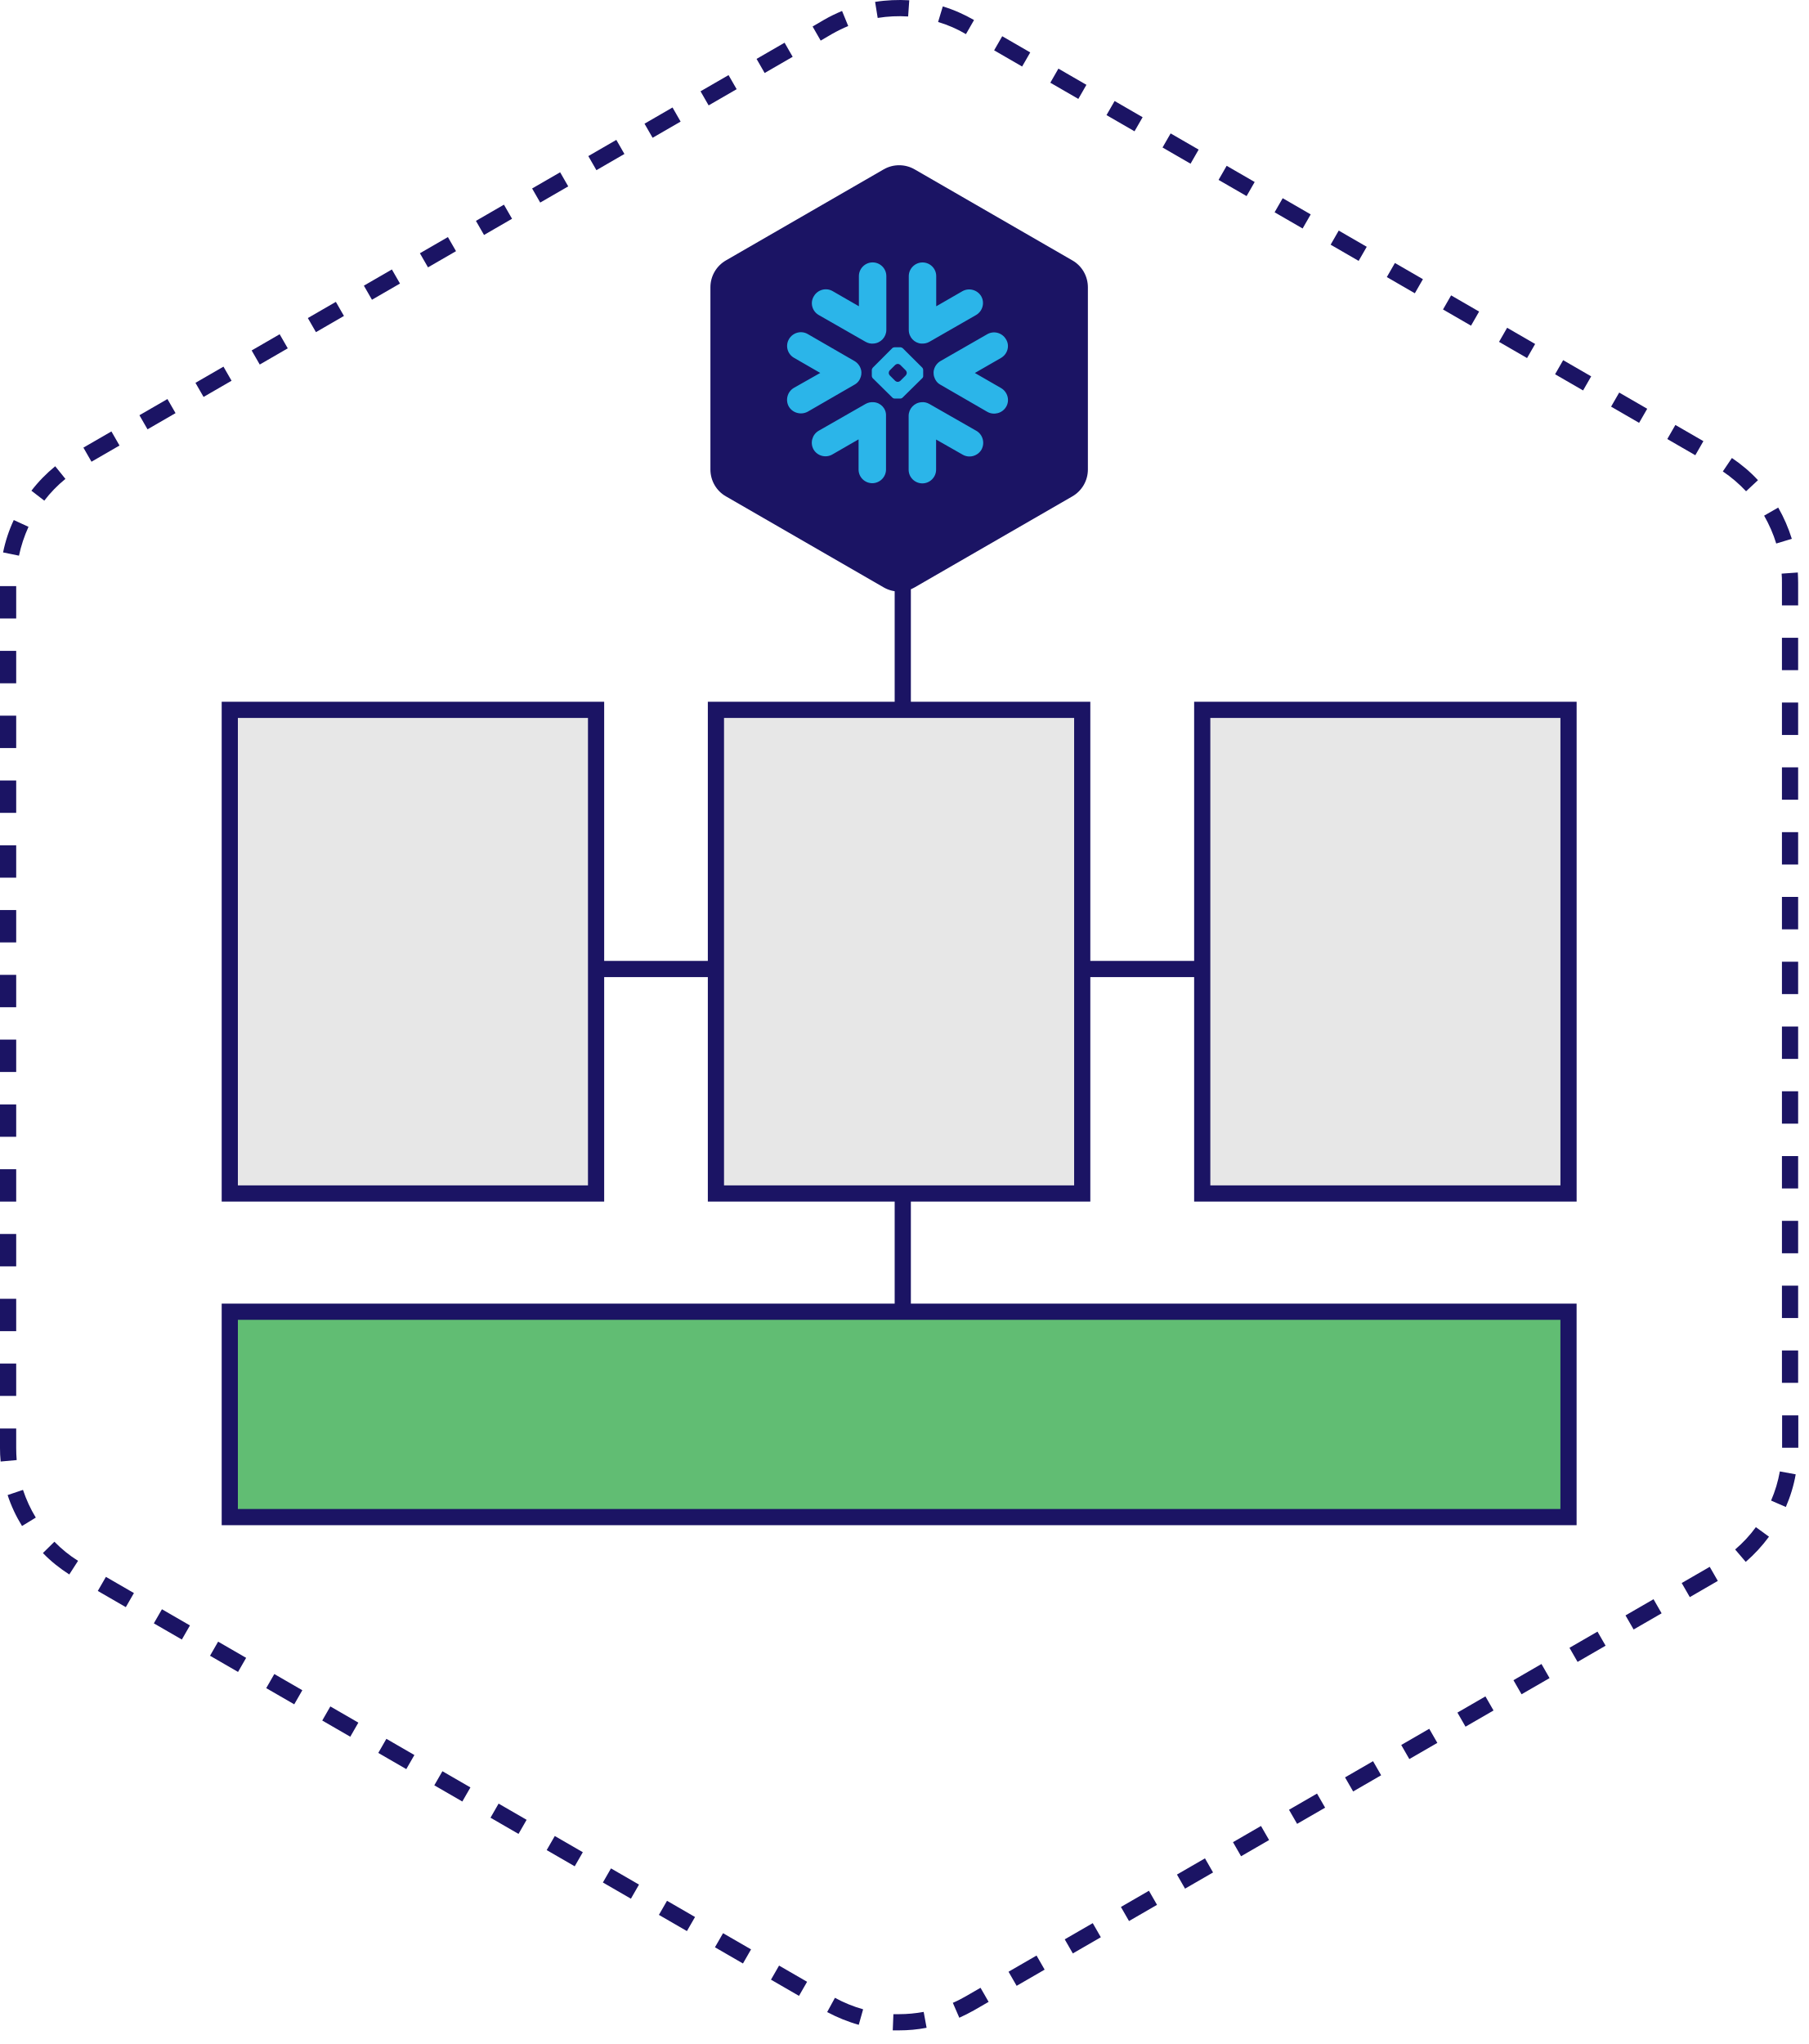
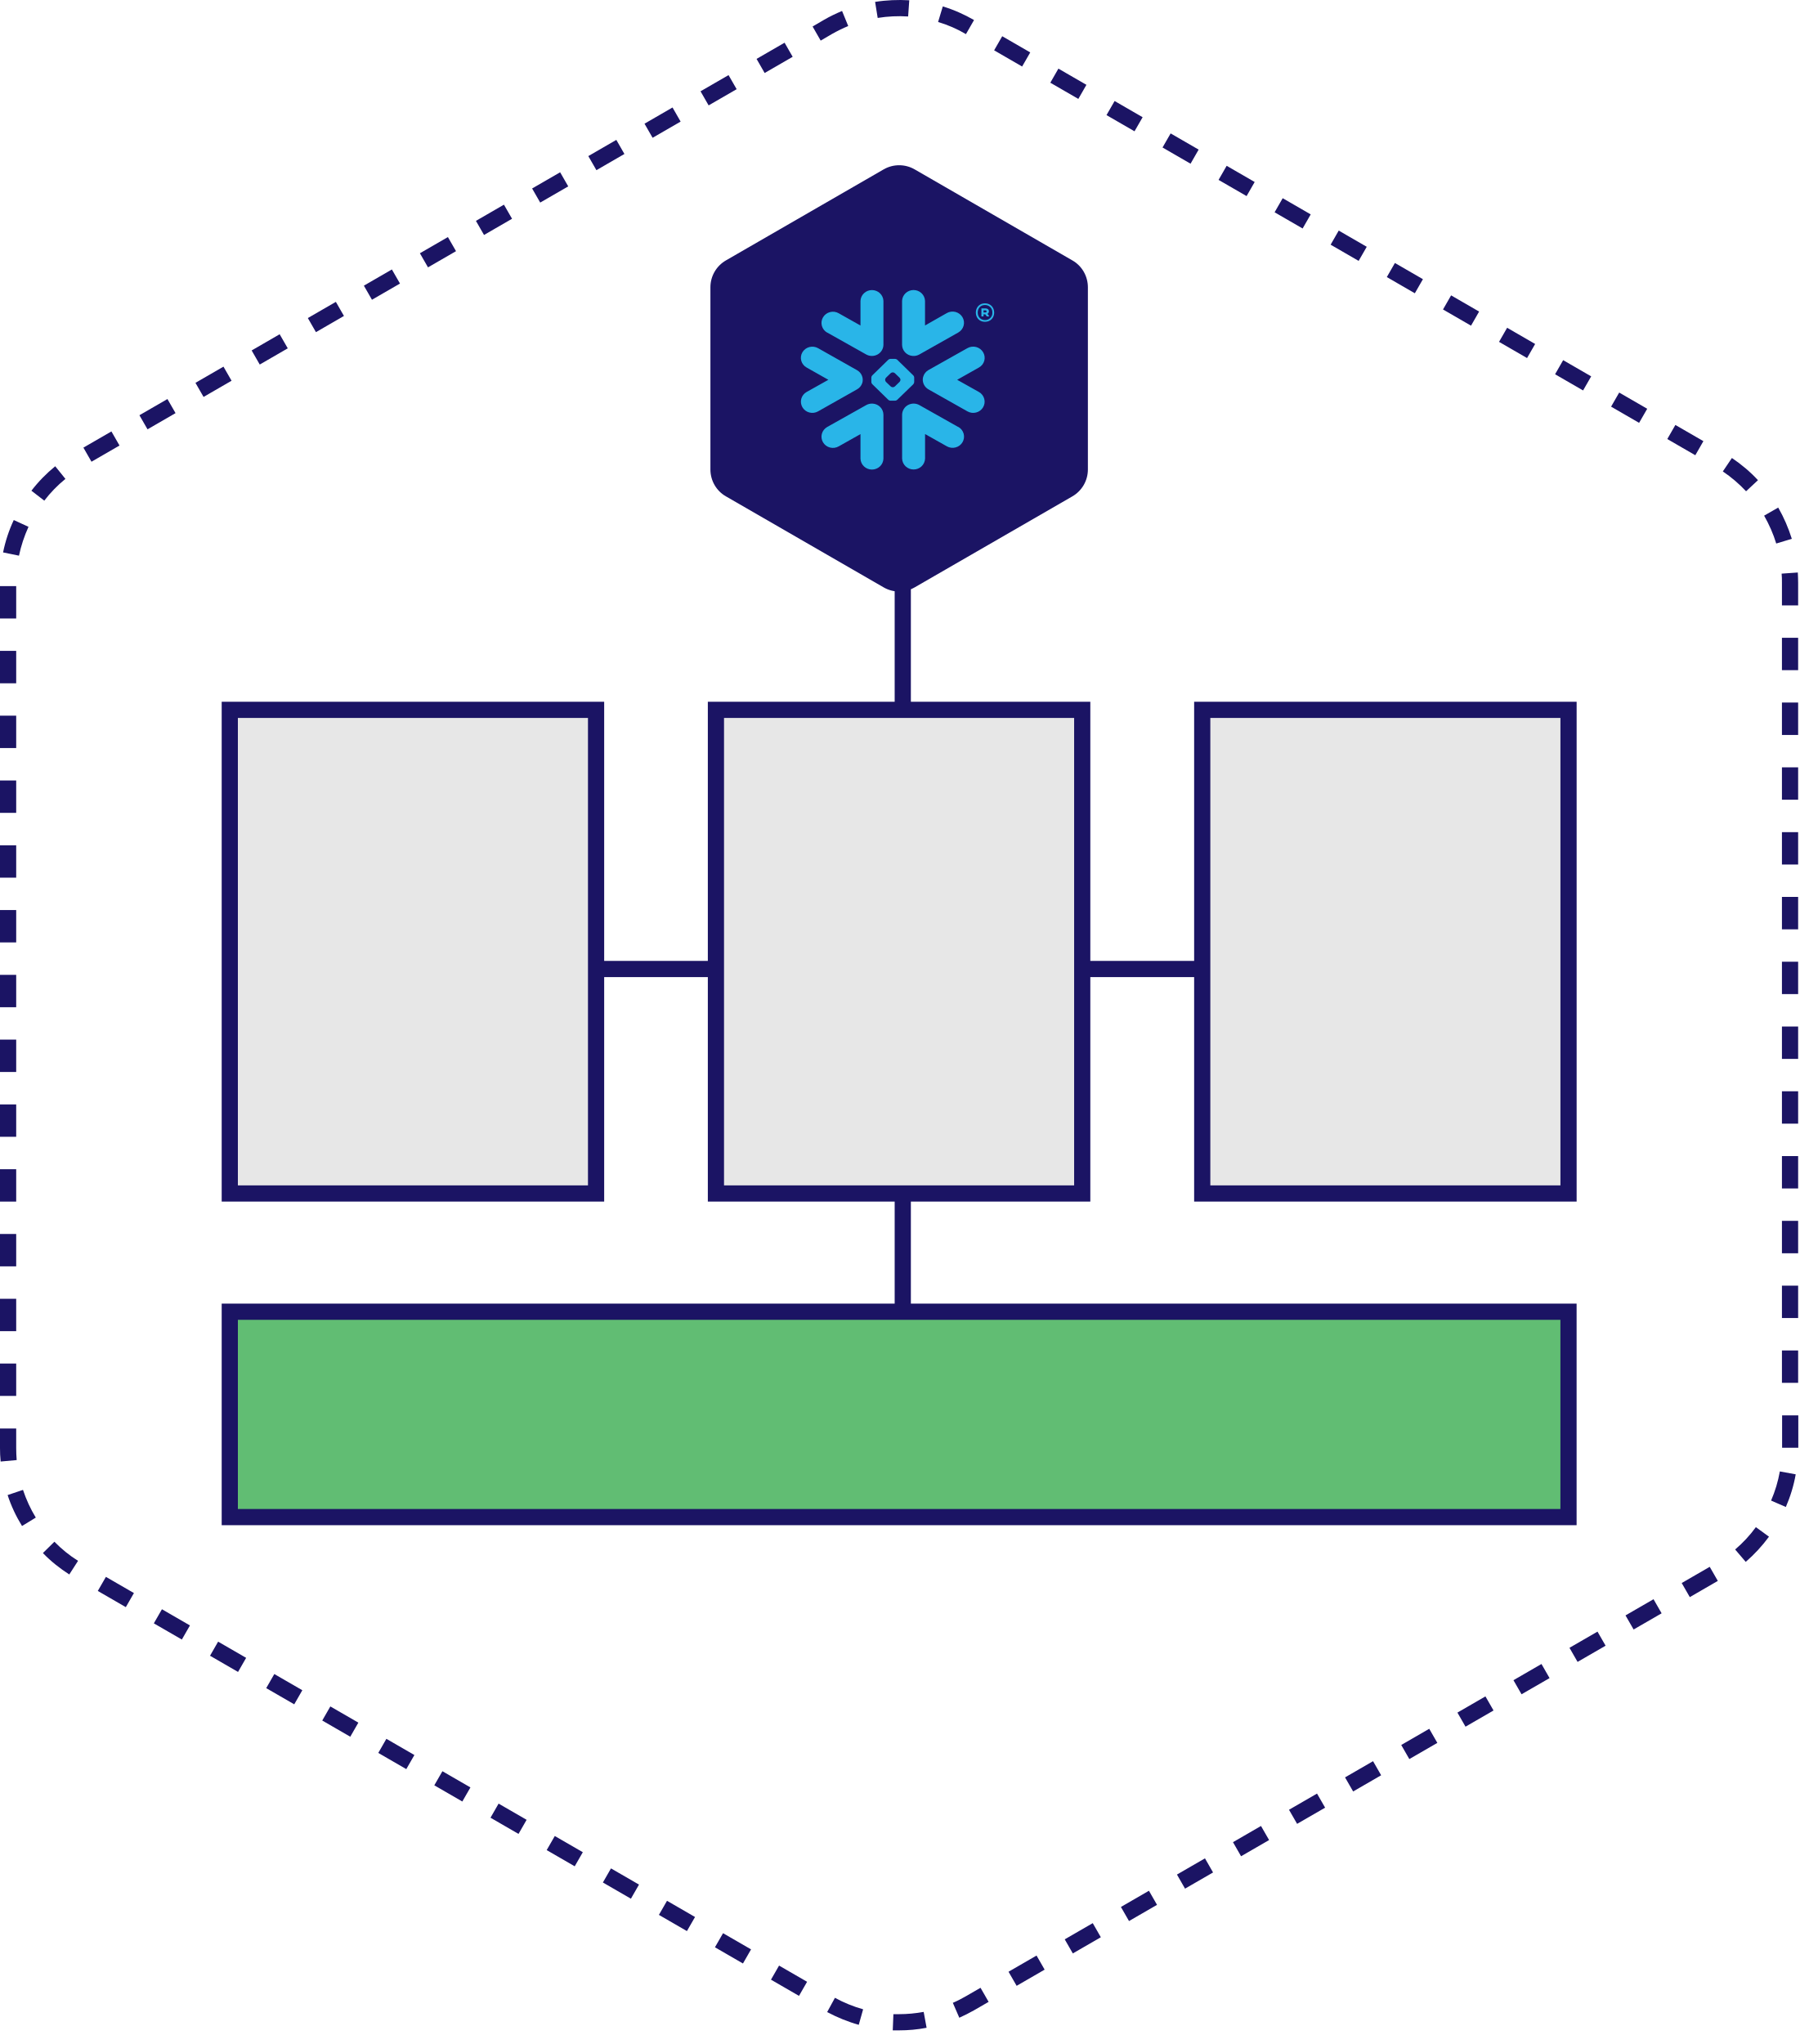
<svg xmlns="http://www.w3.org/2000/svg" width="131" height="148" viewBox="0 0 131 148" fill="none">
-   <g id="Group 2691">
-     <g id="Group 287">
-       <path id="Vector" d="M65.111 147.013C64.959 147.013 64.806 147.013 64.654 147.013L64.701 145.84C64.842 145.84 64.971 145.84 65.111 145.84C65.71 145.84 66.308 145.782 66.894 145.676L67.105 146.825C66.448 146.954 65.768 147.013 65.1 147.013H65.111ZM62.203 146.614C61.406 146.391 60.632 146.075 59.904 145.688L60.467 144.656C61.112 145.008 61.804 145.289 62.508 145.488L62.191 146.614H62.203ZM69.474 146.098L69.005 145.019C69.333 144.879 69.65 144.714 69.955 144.539L71.01 143.929L71.597 144.949L70.541 145.559C70.189 145.758 69.838 145.934 69.474 146.098ZM57.864 144.515L55.835 143.342L56.421 142.322L58.45 143.495L57.864 144.515ZM73.626 143.788L73.039 142.768L75.068 141.595L75.654 142.615L73.626 143.788ZM53.806 142.17L51.777 140.997L52.364 139.977L54.392 141.149L53.806 142.17ZM77.695 141.442L77.109 140.422L79.138 139.249L79.724 140.27L77.695 141.442ZM49.748 139.824L47.719 138.651L48.306 137.631L50.335 138.804L49.748 139.824ZM81.764 139.097L81.178 138.077L83.207 136.904L83.793 137.924L81.764 139.097ZM45.691 137.479L43.662 136.306L44.248 135.285L46.277 136.458L45.691 137.479ZM85.822 136.751L85.236 135.731L87.265 134.558L87.851 135.579L85.822 136.751ZM41.621 135.133L39.592 133.96L40.179 132.94L42.208 134.113L41.621 135.133ZM89.88 134.406L89.294 133.386L91.323 132.213L91.909 133.233L89.88 134.406ZM37.552 132.788L35.523 131.615L36.109 130.594L38.138 131.767L37.552 132.788ZM93.938 132.06L93.351 131.04L95.38 129.867L95.967 130.888L93.938 132.06ZM33.482 130.442L31.453 129.269L32.04 128.249L34.069 129.422L33.482 130.442ZM97.996 129.715L97.409 128.695L99.438 127.522L100.024 128.542L97.996 129.715ZM29.424 128.096L27.396 126.924L27.982 125.903L30.011 127.076L29.424 128.096ZM102.065 127.369L101.479 126.349L103.507 125.176L104.094 126.197L102.065 127.369ZM25.367 125.751L23.338 124.578L23.924 123.558L25.953 124.731L25.367 125.751ZM106.134 125.024L105.548 124.004L107.577 122.831L108.163 123.851L106.134 125.024ZM21.309 123.405L19.28 122.233L19.866 121.212L21.895 122.385L21.309 123.405ZM110.192 122.678L109.606 121.658L111.635 120.485L112.221 121.506L110.192 122.678ZM17.239 121.06L15.211 119.887L15.797 118.867L17.826 120.04L17.239 121.06ZM114.25 120.333L113.663 119.313L115.692 118.14L116.279 119.16L114.25 120.333ZM13.17 118.714L11.141 117.542L11.728 116.521L13.756 117.694L13.17 118.714ZM118.308 117.987L117.721 116.967L119.75 115.794L120.336 116.815L118.308 117.987ZM9.112 116.369L7.083 115.196L7.67 114.176L9.699 115.349L9.112 116.369ZM122.377 115.642L121.791 114.622L123.82 113.449L124.406 114.469L122.377 115.642ZM5.031 114.012C4.339 113.566 3.682 113.05 3.108 112.452L3.94 111.631C4.456 112.159 5.031 112.628 5.653 113.015L5.019 114L5.031 114.012ZM126.423 113.085L125.661 112.194C126.224 111.713 126.728 111.174 127.162 110.576L128.112 111.267C127.619 111.936 127.056 112.546 126.435 113.085H126.423ZM1.595 110.493C1.161 109.79 0.809 109.039 0.551 108.253L1.665 107.878C1.9 108.582 2.205 109.25 2.592 109.884L1.595 110.493ZM129.343 109.121L128.264 108.652C128.557 107.972 128.769 107.268 128.898 106.541L130.047 106.752C129.906 107.562 129.66 108.359 129.331 109.121H129.343ZM0.047 105.826C0.012 105.497 0 105.157 0 104.829V103.433H1.173V104.829C1.173 105.134 1.184 105.427 1.208 105.72L0.035 105.826H0.047ZM130.235 104.829H129.062V102.484H130.235V104.829ZM1.173 101.076H0V98.731H1.173V101.076ZM130.223 100.126H129.05V97.781H130.223V100.126ZM1.173 96.385H0V94.04H1.173V96.385ZM130.223 95.435H129.05V93.09H130.223V95.435ZM1.173 91.694H0V89.349H1.173V91.694ZM130.223 90.744H129.05V88.399H130.223V90.744ZM1.173 87.003H0V84.658H1.173V87.003ZM130.223 86.053H129.05V83.708H130.223V86.053ZM1.173 82.312H0V79.967H1.173V82.312ZM130.223 81.362H129.05V79.017H130.223V81.362ZM1.173 77.621H0V75.276H1.173V77.621ZM130.223 76.671H129.05V74.326H130.223V76.671ZM1.173 72.93H0V70.585H1.173V72.93ZM130.223 71.98H129.05V69.635H130.223V71.98ZM1.173 68.239H0V65.894H1.173V68.239ZM130.223 67.289H129.05V64.944H130.223V67.289ZM1.173 63.548H0V61.203H1.173V63.548ZM130.223 62.598H129.05V60.253H130.223V62.598ZM1.173 58.857H0V56.511H1.173V58.857ZM130.223 57.907H129.05V55.562H130.223V57.907ZM1.173 54.166H0V51.821H1.173V54.166ZM130.223 53.216H129.05V50.87H130.223V53.216ZM1.173 49.475H0V47.129H1.173V49.475ZM130.223 48.525H129.05V46.179H130.223V48.525ZM1.173 44.784H0V42.438H1.173V44.784ZM130.223 43.834H129.05V42.18C129.05 41.958 129.05 41.746 129.027 41.535L130.199 41.453C130.211 41.7 130.223 41.934 130.223 42.18V43.834ZM1.372 40.234L0.223 39.999C0.387 39.19 0.645 38.404 0.997 37.654L2.064 38.146C1.759 38.815 1.525 39.518 1.372 40.245V40.234ZM128.64 39.366C128.428 38.662 128.124 37.982 127.76 37.337L128.78 36.751C129.191 37.466 129.519 38.228 129.765 39.014L128.64 39.354V39.366ZM3.202 36.246L2.275 35.531C2.779 34.874 3.366 34.276 3.999 33.76L4.738 34.675C4.163 35.144 3.647 35.672 3.202 36.258V36.246ZM126.447 35.566C125.942 35.027 125.379 34.546 124.769 34.135L125.426 33.162C126.106 33.619 126.751 34.159 127.314 34.769L126.458 35.566H126.447ZM6.626 33.432L6.04 32.411L8.069 31.239L8.655 32.259L6.626 33.432ZM122.776 32.962L120.747 31.79L121.333 30.77L123.362 31.942L122.776 32.962ZM10.684 31.086L10.097 30.066L12.126 28.893L12.713 29.913L10.684 31.086ZM118.706 30.617L116.677 29.444L117.264 28.424L119.293 29.597L118.706 30.617ZM14.742 28.741L14.155 27.72L16.184 26.548L16.77 27.568L14.742 28.741ZM114.649 28.271L112.62 27.099L113.206 26.078L115.235 27.251L114.649 28.271ZM18.811 26.395L18.225 25.375L20.253 24.202L20.84 25.222L18.811 26.395ZM110.591 25.926L108.562 24.753L109.148 23.733L111.177 24.906L110.591 25.926ZM22.881 24.05L22.294 23.029L24.323 21.857L24.909 22.877L22.881 24.05ZM106.533 23.581L104.504 22.408L105.091 21.387L107.119 22.56L106.533 23.581ZM26.938 21.704L26.352 20.684L28.381 19.511L28.967 20.531L26.938 21.704ZM102.464 21.235L100.435 20.062L101.021 19.042L103.05 20.215L102.464 21.235ZM30.996 19.359L30.41 18.338L32.438 17.166L33.025 18.186L30.996 19.359ZM98.394 18.89L96.365 17.717L96.952 16.696L98.981 17.869L98.394 18.89ZM35.054 17.013L34.467 15.993L36.496 14.82L37.083 15.84L35.054 17.013ZM94.337 16.544L92.308 15.371L92.894 14.351L94.923 15.524L94.337 16.544ZM39.123 14.668L38.537 13.647L40.566 12.475L41.152 13.495L39.123 14.668ZM90.279 14.198L88.25 13.026L88.836 12.005L90.865 13.178L90.279 14.198ZM43.193 12.322L42.606 11.302L44.635 10.129L45.221 11.149L43.193 12.322ZM86.221 11.853L84.192 10.68L84.778 9.66L86.807 10.833L86.221 11.853ZM47.262 9.977L46.676 8.956L48.705 7.783L49.291 8.804L47.262 9.977ZM82.163 9.507L80.134 8.335L80.721 7.314L82.75 8.487L82.163 9.507ZM51.32 7.631L50.733 6.611L52.762 5.438L53.349 6.458L51.32 7.631ZM78.094 7.162L76.065 5.989L76.651 4.969L78.68 6.142L78.094 7.162ZM55.377 5.286L54.791 4.265L56.82 3.092L57.406 4.113L55.377 5.286ZM74.024 4.816L71.996 3.644L72.582 2.623L74.611 3.796L74.024 4.816ZM59.435 2.94L58.849 1.92L59.67 1.439C60.092 1.193 60.538 0.981 60.983 0.794L61.429 1.885C61.03 2.049 60.632 2.248 60.256 2.459L59.435 2.94ZM69.955 2.471C69.322 2.096 68.641 1.802 67.938 1.591L68.278 0.465C69.064 0.7 69.826 1.04 70.541 1.451L69.955 2.471ZM63.563 1.298L63.376 0.137C64.185 0.008 65.018 -0.027 65.85 0.02L65.768 1.193C65.029 1.146 64.29 1.181 63.563 1.298Z" fill="#1B1464" />
-       <path id="Vector_2" d="M78.786 33.995V20.801C78.786 20.004 78.364 19.253 77.66 18.854L66.238 12.263C65.546 11.865 64.69 11.865 63.998 12.263L52.575 18.854C51.883 19.253 51.449 19.992 51.449 20.801V33.995C51.449 34.792 51.871 35.543 52.575 35.941L63.998 42.532C64.69 42.931 65.546 42.931 66.238 42.532L77.66 35.941C78.352 35.543 78.786 34.804 78.786 33.995Z" fill="#1B1464" />
-       <path id="Vector_3" d="M65.966 36.774H64.793V103.539H65.966V36.774Z" fill="#1B1464" />
-       <path id="Vector_4" d="M100.33 69.576H29.906V70.749H100.33V69.576Z" fill="#1B1464" />
-       <path id="Vector_5" d="M43.168 51.398H16.641V86.417H43.168V51.398Z" fill="#E7E7E7" />
-       <path id="Vector_6" d="M43.755 87.003H16.055V50.812H43.755V87.003ZM17.227 85.83H42.582V51.984H17.227V85.83Z" fill="#1B1464" />
-       <path id="Vector_7" d="M78.375 51.398H51.848V86.417H78.375V51.398Z" fill="#E7E7E7" />
-       <path id="Vector_8" d="M78.962 87.003H51.262V50.812H78.962V87.003ZM52.434 85.83H77.79V51.984H52.434V85.83Z" fill="#1B1464" />
-       <path id="Vector_9" d="M113.582 51.398H87.055V86.417H113.582V51.398Z" fill="#E7E7E7" />
-       <path id="Vector_10" d="M114.181 87.003H86.481V50.812H114.181V87.003ZM87.653 85.83H113.008V51.984H87.653V85.83Z" fill="#1B1464" />
-       <path id="Vector_11" d="M16.629 94.978V109.848H113.581V94.978H16.629Z" fill="#61BD73" />
-       <path id="Vector_12" d="M114.179 110.435H16.055V94.391H114.179V110.435ZM17.227 109.262H113.006V95.564H17.227V109.262Z" fill="#1B1464" />
+   <g id="Group 2697">
+     <g id="Group 2691">
+       <g id="Group 287">
+         <path id="Vector" d="M65.111 147.013C64.959 147.013 64.806 147.013 64.654 147.013L64.701 145.84C64.842 145.84 64.971 145.84 65.111 145.84C65.71 145.84 66.308 145.782 66.894 145.676L67.105 146.825C66.448 146.954 65.768 147.013 65.1 147.013H65.111ZM62.203 146.614C61.406 146.391 60.632 146.075 59.904 145.688L60.467 144.656C61.112 145.008 61.804 145.289 62.508 145.488L62.191 146.614H62.203ZM69.474 146.098L69.005 145.019C69.333 144.879 69.65 144.714 69.955 144.539L71.01 143.929L71.597 144.949L70.541 145.559C70.189 145.758 69.838 145.934 69.474 146.098ZM57.864 144.515L55.835 143.342L56.421 142.322L58.45 143.495L57.864 144.515ZM73.626 143.788L73.039 142.768L75.068 141.595L75.654 142.615L73.626 143.788ZM53.806 142.17L51.777 140.997L52.364 139.977L54.392 141.149L53.806 142.17ZM77.695 141.442L77.109 140.422L79.138 139.249L79.724 140.27L77.695 141.442ZM49.748 139.824L47.719 138.651L48.306 137.631L50.335 138.804L49.748 139.824ZM81.764 139.097L81.178 138.077L83.207 136.904L83.793 137.924L81.764 139.097ZM45.691 137.479L43.662 136.306L44.248 135.285L46.277 136.458L45.691 137.479ZM85.822 136.751L85.236 135.731L87.265 134.558L87.851 135.579L85.822 136.751ZM41.621 135.133L39.592 133.96L40.179 132.94L42.208 134.113L41.621 135.133ZM89.88 134.406L89.294 133.386L91.323 132.213L91.909 133.233L89.88 134.406ZM37.552 132.788L35.523 131.615L36.109 130.594L38.138 131.767L37.552 132.788ZM93.938 132.06L93.351 131.04L95.38 129.867L95.967 130.888L93.938 132.06ZM33.482 130.442L31.453 129.269L32.04 128.249L34.069 129.422L33.482 130.442ZM97.996 129.715L97.409 128.695L99.438 127.522L100.024 128.542L97.996 129.715ZM29.424 128.096L27.396 126.924L27.982 125.903L30.011 127.076L29.424 128.096ZM102.065 127.369L101.479 126.349L103.507 125.176L104.094 126.197L102.065 127.369ZM25.367 125.751L23.338 124.578L23.924 123.558L25.953 124.731L25.367 125.751ZM106.134 125.024L105.548 124.004L107.577 122.831L108.163 123.851L106.134 125.024ZM21.309 123.405L19.28 122.233L19.866 121.212L21.895 122.385L21.309 123.405ZM110.192 122.678L109.606 121.658L111.635 120.485L112.221 121.506L110.192 122.678ZM17.239 121.06L15.211 119.887L15.797 118.867L17.826 120.04L17.239 121.06ZM114.25 120.333L113.663 119.313L115.692 118.14L116.279 119.16L114.25 120.333ZM13.17 118.714L11.141 117.542L11.728 116.521L13.756 117.694L13.17 118.714ZM118.308 117.987L117.721 116.967L119.75 115.794L120.336 116.815L118.308 117.987ZM9.112 116.369L7.083 115.196L7.67 114.176L9.699 115.349L9.112 116.369ZM122.377 115.642L121.791 114.622L123.82 113.449L124.406 114.469L122.377 115.642ZM5.031 114.012C4.339 113.566 3.682 113.05 3.108 112.452L3.94 111.631C4.456 112.159 5.031 112.628 5.653 113.015L5.019 114L5.031 114.012ZM126.423 113.085L125.661 112.194C126.224 111.713 126.728 111.174 127.162 110.576L128.112 111.267C127.619 111.936 127.056 112.546 126.435 113.085H126.423ZM1.595 110.493C1.161 109.79 0.809 109.039 0.551 108.253L1.665 107.878C1.9 108.582 2.205 109.25 2.592 109.884L1.595 110.493ZM129.343 109.121L128.264 108.652C128.557 107.972 128.769 107.268 128.898 106.541L130.047 106.752C129.906 107.562 129.66 108.359 129.331 109.121H129.343ZM0.047 105.826C0.012 105.497 0 105.157 0 104.829V103.433H1.173V104.829C1.173 105.134 1.184 105.427 1.208 105.72L0.035 105.826H0.047ZM130.235 104.829H129.062V102.484H130.235V104.829ZM1.173 101.076H0V98.731H1.173V101.076ZM130.223 100.126H129.05V97.781H130.223V100.126ZM1.173 96.385H0V94.04H1.173V96.385ZM130.223 95.435H129.05V93.09H130.223V95.435ZM1.173 91.694H0V89.349H1.173V91.694ZM130.223 90.744H129.05V88.399H130.223V90.744ZM1.173 87.003H0V84.658H1.173V87.003ZM130.223 86.053H129.05V83.708H130.223V86.053ZM1.173 82.312H0V79.967H1.173V82.312ZM130.223 81.362H129.05V79.017H130.223V81.362ZM1.173 77.621H0V75.276H1.173V77.621ZM130.223 76.671H129.05V74.326H130.223V76.671ZM1.173 72.93H0V70.585H1.173V72.93ZM130.223 71.98H129.05V69.635H130.223V71.98ZM1.173 68.239H0V65.894H1.173V68.239ZM130.223 67.289H129.05V64.944H130.223V67.289ZM1.173 63.548H0V61.203H1.173V63.548ZM130.223 62.598H129.05V60.253H130.223V62.598ZM1.173 58.857H0V56.511H1.173V58.857ZM130.223 57.907H129.05V55.562H130.223V57.907ZM1.173 54.166H0V51.821H1.173V54.166ZM130.223 53.216H129.05V50.87H130.223V53.216ZM1.173 49.475H0V47.129H1.173V49.475ZM130.223 48.525H129.05V46.179H130.223V48.525ZM1.173 44.784H0V42.438H1.173V44.784ZM130.223 43.834H129.05V42.18C129.05 41.958 129.05 41.746 129.027 41.535L130.199 41.453C130.211 41.7 130.223 41.934 130.223 42.18V43.834ZM1.372 40.234L0.223 39.999C0.387 39.19 0.645 38.404 0.997 37.654L2.064 38.146C1.759 38.815 1.525 39.518 1.372 40.245V40.234ZM128.64 39.366C128.428 38.662 128.124 37.982 127.76 37.337L128.78 36.751C129.191 37.466 129.519 38.228 129.765 39.014L128.64 39.354V39.366ZM3.202 36.246L2.275 35.531C2.779 34.874 3.366 34.276 3.999 33.76L4.738 34.675C4.163 35.144 3.647 35.672 3.202 36.258V36.246ZM126.447 35.566C125.942 35.027 125.379 34.546 124.769 34.135L125.426 33.162C126.106 33.619 126.751 34.159 127.314 34.769L126.458 35.566H126.447ZM6.626 33.432L6.04 32.411L8.069 31.239L8.655 32.259L6.626 33.432ZM122.776 32.962L120.747 31.79L121.333 30.77L123.362 31.942L122.776 32.962ZM10.684 31.086L10.097 30.066L12.126 28.893L12.713 29.913L10.684 31.086ZM118.706 30.617L116.677 29.444L117.264 28.424L119.293 29.597L118.706 30.617ZM14.742 28.741L14.155 27.72L16.184 26.548L16.77 27.568L14.742 28.741ZM114.649 28.271L112.62 27.099L113.206 26.078L115.235 27.251L114.649 28.271ZM18.811 26.395L18.225 25.375L20.253 24.202L20.84 25.222L18.811 26.395ZM110.591 25.926L108.562 24.753L109.148 23.733L111.177 24.906L110.591 25.926ZM22.881 24.05L22.294 23.029L24.323 21.857L24.909 22.877L22.881 24.05ZM106.533 23.581L104.504 22.408L105.091 21.387L107.119 22.56L106.533 23.581ZM26.938 21.704L26.352 20.684L28.381 19.511L28.967 20.531L26.938 21.704ZM102.464 21.235L100.435 20.062L101.021 19.042L103.05 20.215L102.464 21.235ZM30.996 19.359L30.41 18.338L32.438 17.166L33.025 18.186L30.996 19.359ZM98.394 18.89L96.365 17.717L96.952 16.696L98.981 17.869L98.394 18.89ZM35.054 17.013L34.467 15.993L36.496 14.82L37.083 15.84L35.054 17.013ZM94.337 16.544L92.308 15.371L92.894 14.351L94.923 15.524L94.337 16.544ZM39.123 14.668L38.537 13.647L40.566 12.475L41.152 13.495L39.123 14.668ZM90.279 14.198L88.25 13.026L88.836 12.005L90.865 13.178L90.279 14.198ZM43.193 12.322L42.606 11.302L44.635 10.129L45.221 11.149L43.193 12.322ZM86.221 11.853L84.192 10.68L84.778 9.66L86.807 10.833L86.221 11.853ZM47.262 9.977L46.676 8.956L48.705 7.783L49.291 8.804L47.262 9.977ZM82.163 9.507L80.134 8.335L80.721 7.314L82.75 8.487L82.163 9.507ZM51.32 7.631L50.733 6.611L52.762 5.438L53.349 6.458L51.32 7.631ZM78.094 7.162L76.065 5.989L76.651 4.969L78.68 6.142L78.094 7.162ZM55.377 5.286L54.791 4.265L56.82 3.092L57.406 4.113L55.377 5.286ZM74.024 4.816L71.996 3.644L72.582 2.623L74.611 3.796L74.024 4.816ZM59.435 2.94L58.849 1.92L59.67 1.439C60.092 1.193 60.538 0.981 60.983 0.794L61.429 1.885C61.03 2.049 60.632 2.248 60.256 2.459L59.435 2.94ZM69.955 2.471C69.322 2.096 68.641 1.802 67.938 1.591L68.278 0.465C69.064 0.7 69.826 1.04 70.541 1.451L69.955 2.471ZM63.563 1.298L63.376 0.137C64.185 0.008 65.018 -0.027 65.85 0.02L65.768 1.193C65.029 1.146 64.29 1.181 63.563 1.298Z" fill="#1B1464" />
+         <path id="Vector_2" d="M78.786 33.995V20.801C78.786 20.004 78.364 19.253 77.66 18.854L66.238 12.263C65.546 11.865 64.69 11.865 63.998 12.263L52.575 18.854C51.883 19.253 51.449 19.992 51.449 20.801V33.995C51.449 34.792 51.871 35.543 52.575 35.941L63.998 42.532C64.69 42.931 65.546 42.931 66.238 42.532L77.66 35.941C78.352 35.543 78.786 34.804 78.786 33.995Z" fill="#1B1464" />
+         <path id="Vector_3" d="M65.966 36.774H64.793V103.539H65.966V36.774Z" fill="#1B1464" />
+         <path id="Vector_4" d="M100.33 69.576H29.906V70.749H100.33V69.576Z" fill="#1B1464" />
+         <path id="Vector_5" d="M43.168 51.398H16.641V86.417H43.168V51.398Z" fill="#E7E7E7" />
+         <path id="Vector_6" d="M43.755 87.003H16.055V50.812H43.755V87.003ZM17.227 85.83H42.582V51.984H17.227V85.83Z" fill="#1B1464" />
+         <path id="Vector_7" d="M78.375 51.398H51.848V86.417H78.375V51.398Z" fill="#E7E7E7" />
+         <path id="Vector_8" d="M78.962 87.003H51.262V50.812H78.962V87.003ZM52.434 85.83H77.79V51.984H52.434V85.83Z" fill="#1B1464" />
+         <path id="Vector_9" d="M113.582 51.398H87.055V86.417H113.582V51.398Z" fill="#E7E7E7" />
+         <path id="Vector_10" d="M114.181 87.003H86.481V50.812H114.181V87.003ZM87.653 85.83H113.008V51.984H87.653V85.83Z" fill="#1B1464" />
+         <path id="Vector_11" d="M16.629 94.978V109.848H113.581V94.978H16.629Z" fill="#61BD73" />
+         <path id="Vector_12" d="M114.179 110.435H16.055V94.391H114.179V110.435ZM17.227 109.262H113.006V95.564H17.227V109.262Z" fill="#1B1464" />
+       </g>
    </g>
-     <path id="Vector_13" fill-rule="evenodd" clip-rule="evenodd" d="M72.498 25.914L70.601 27.006L72.498 28.099C72.97 28.375 73.146 28.985 72.866 29.455C72.589 29.925 71.976 30.087 71.504 29.821L68.106 27.856C67.874 27.73 67.724 27.522 67.656 27.292C67.62 27.188 67.61 27.075 67.61 26.971C67.61 26.89 67.623 26.809 67.646 26.741C67.715 26.501 67.877 26.28 68.109 26.144L71.494 24.201C71.967 23.926 72.579 24.088 72.856 24.568C73.146 25.028 72.97 25.638 72.498 25.914ZM70.706 31.193L67.307 29.25C67.121 29.147 66.926 29.101 66.731 29.124C66.209 29.16 65.805 29.594 65.805 30.113V34.011C65.805 34.562 66.255 35 66.799 35C67.343 35 67.793 34.553 67.793 34.011V31.825L69.712 32.918C70.184 33.194 70.797 33.032 71.077 32.561C71.344 32.078 71.181 31.469 70.709 31.193H70.706ZM66.789 27.386L65.378 28.777C65.343 28.823 65.264 28.858 65.206 28.858H64.789C64.73 28.858 64.648 28.823 64.616 28.777L63.205 27.386C63.169 27.35 63.137 27.272 63.137 27.214V26.799C63.137 26.741 63.172 26.66 63.205 26.627L64.616 25.213C64.662 25.168 64.73 25.145 64.789 25.145H65.206C65.264 25.145 65.346 25.181 65.378 25.213L66.789 26.617C66.825 26.653 66.858 26.731 66.858 26.789V27.204C66.871 27.263 66.835 27.344 66.789 27.389V27.386ZM65.668 26.994C65.668 26.935 65.632 26.854 65.6 26.822L65.196 26.419C65.16 26.384 65.082 26.351 65.023 26.351H65.01C64.951 26.351 64.87 26.387 64.837 26.419L64.433 26.822C64.388 26.867 64.365 26.948 64.365 26.994V27.006C64.365 27.065 64.401 27.146 64.433 27.178L64.837 27.581C64.873 27.616 64.951 27.649 65.01 27.649H65.023C65.082 27.649 65.163 27.613 65.196 27.581L65.6 27.178C65.636 27.133 65.668 27.065 65.668 27.006V26.994ZM59.289 22.807L62.687 24.75C62.873 24.853 63.068 24.899 63.264 24.876C63.785 24.84 64.189 24.406 64.189 23.887V19.989C64.189 19.438 63.739 19 63.195 19C62.651 19 62.202 19.448 62.202 19.989V22.175L60.305 21.082C59.833 20.806 59.22 20.968 58.94 21.448C58.65 21.919 58.813 22.528 59.285 22.804L59.289 22.807ZM66.731 24.876C66.926 24.889 67.125 24.853 67.307 24.75L70.693 22.807C71.165 22.531 71.328 21.922 71.061 21.452C70.784 20.981 70.171 20.819 69.699 21.085L67.802 22.178V19.992C67.802 19.441 67.353 19.003 66.809 19.003C66.265 19.003 65.815 19.451 65.815 19.992V23.89C65.815 24.419 66.219 24.843 66.727 24.879L66.731 24.876ZM63.264 29.121C63.068 29.108 62.869 29.143 62.687 29.247L59.289 31.19C58.816 31.465 58.653 32.075 58.92 32.548C59.197 33.019 59.81 33.181 60.282 32.905L62.179 31.812V33.998C62.179 34.549 62.628 34.987 63.172 34.987C63.717 34.987 64.166 34.539 64.166 33.998V30.11C64.189 29.581 63.785 29.157 63.264 29.121ZM62.338 27.292C62.374 27.188 62.384 27.075 62.384 26.971C62.384 26.89 62.371 26.809 62.348 26.741C62.28 26.501 62.117 26.28 61.885 26.144L58.5 24.189C58.028 23.913 57.415 24.075 57.138 24.555C56.861 25.025 57.024 25.635 57.506 25.91L59.403 27.003L57.496 28.083C57.024 28.359 56.861 28.968 57.128 29.439C57.405 29.909 58.018 30.071 58.503 29.805L61.889 27.85C62.12 27.723 62.27 27.516 62.338 27.285V27.292Z" fill="#2BB5E9" />
+     <path id="Vector_13" fill-rule="evenodd" clip-rule="evenodd" d="M70.894 26.611L69.319 27.5L70.894 28.382C70.989 28.435 71.071 28.506 71.137 28.591C71.203 28.675 71.252 28.772 71.28 28.875C71.308 28.978 71.315 29.085 71.301 29.191C71.287 29.296 71.251 29.398 71.197 29.491C71.143 29.583 71.07 29.664 70.984 29.729C70.897 29.793 70.799 29.841 70.694 29.868C70.589 29.896 70.479 29.903 70.371 29.889C70.263 29.875 70.159 29.84 70.065 29.787L67.242 28.194C67.113 28.121 67.006 28.015 66.933 27.887C66.86 27.759 66.824 27.614 66.828 27.468C66.83 27.405 66.84 27.342 66.858 27.281C66.916 27.076 67.053 26.901 67.24 26.794L70.063 25.207C70.158 25.154 70.262 25.119 70.371 25.105C70.479 25.091 70.589 25.098 70.695 25.126C70.8 25.154 70.899 25.202 70.986 25.267C71.072 25.332 71.145 25.413 71.199 25.506C71.254 25.598 71.29 25.7 71.304 25.805C71.318 25.911 71.311 26.018 71.283 26.121C71.254 26.224 71.205 26.32 71.139 26.404C71.072 26.488 70.989 26.558 70.894 26.611ZM69.403 30.921L66.581 29.331C66.455 29.26 66.312 29.222 66.167 29.222C66.021 29.222 65.878 29.26 65.752 29.33C65.625 29.401 65.52 29.503 65.447 29.626C65.373 29.749 65.334 29.889 65.332 30.032V33.208C65.34 33.419 65.43 33.619 65.585 33.766C65.74 33.912 65.947 33.994 66.163 33.994C66.379 33.994 66.586 33.912 66.741 33.766C66.896 33.619 66.986 33.419 66.994 33.208V31.428L68.573 32.317C68.667 32.37 68.771 32.405 68.879 32.419C68.987 32.433 69.097 32.426 69.202 32.398C69.307 32.371 69.406 32.324 69.492 32.259C69.578 32.194 69.651 32.113 69.705 32.021C69.76 31.928 69.795 31.826 69.81 31.721C69.824 31.615 69.817 31.508 69.789 31.405C69.761 31.302 69.712 31.205 69.646 31.12C69.58 31.036 69.497 30.965 69.403 30.911V30.921ZM66.151 27.814L64.975 28.952C64.934 28.989 64.882 29.011 64.827 29.013H64.482C64.427 29.01 64.375 28.988 64.335 28.952L63.165 27.81C63.128 27.771 63.106 27.721 63.103 27.668V27.33C63.107 27.277 63.128 27.227 63.165 27.187L64.335 26.045C64.375 26.009 64.427 25.988 64.482 25.985H64.827C64.882 25.988 64.934 26.009 64.975 26.045L66.147 27.187C66.183 27.227 66.205 27.277 66.207 27.33V27.668C66.205 27.721 66.183 27.771 66.147 27.81L66.151 27.814ZM65.214 27.497C65.209 27.443 65.186 27.391 65.148 27.351L64.808 27.022C64.767 26.986 64.715 26.965 64.661 26.962H64.648C64.594 26.965 64.542 26.986 64.502 27.022L64.162 27.351C64.126 27.391 64.105 27.442 64.102 27.496V27.508C64.105 27.561 64.126 27.612 64.162 27.651L64.504 27.979C64.544 28.015 64.596 28.036 64.65 28.039H64.663C64.717 28.036 64.769 28.015 64.81 27.979L65.15 27.648C65.186 27.609 65.208 27.559 65.212 27.506L65.214 27.497ZM59.906 24.079L62.729 25.665C62.855 25.735 62.998 25.773 63.144 25.773C63.289 25.773 63.433 25.735 63.559 25.665C63.685 25.594 63.791 25.491 63.864 25.368C63.938 25.245 63.977 25.105 63.979 24.963V21.789C63.971 21.578 63.881 21.378 63.726 21.232C63.571 21.085 63.364 21.003 63.148 21.003C62.932 21.003 62.725 21.085 62.57 21.232C62.415 21.378 62.325 21.578 62.317 21.789V23.57L60.736 22.68C60.642 22.626 60.538 22.591 60.43 22.577C60.322 22.563 60.212 22.57 60.107 22.598C60.002 22.625 59.904 22.673 59.817 22.738C59.731 22.802 59.658 22.883 59.604 22.976C59.549 23.068 59.514 23.17 59.499 23.275C59.485 23.381 59.492 23.488 59.52 23.591C59.548 23.695 59.597 23.791 59.663 23.876C59.729 23.96 59.812 24.032 59.906 24.085V24.079ZM66.1 25.773C66.267 25.786 66.434 25.749 66.579 25.667L69.4 24.075C69.494 24.021 69.577 23.95 69.643 23.866C69.709 23.781 69.758 23.684 69.786 23.581C69.814 23.478 69.821 23.371 69.807 23.265C69.792 23.159 69.757 23.058 69.703 22.965C69.648 22.873 69.575 22.792 69.489 22.727C69.403 22.663 69.304 22.615 69.199 22.587C68.986 22.532 68.76 22.561 68.57 22.669L66.991 23.567V21.787C66.984 21.576 66.893 21.375 66.738 21.229C66.583 21.082 66.376 21 66.16 21C65.945 21 65.737 21.082 65.582 21.229C65.427 21.375 65.337 21.576 65.329 21.787V24.963C65.329 25.168 65.409 25.366 65.552 25.517C65.695 25.667 65.891 25.759 66.1 25.773ZM63.211 29.225C63.044 29.212 62.877 29.249 62.732 29.331L59.906 30.917C59.716 31.025 59.577 31.202 59.52 31.41C59.464 31.618 59.494 31.84 59.604 32.026C59.714 32.213 59.895 32.349 60.107 32.404C60.32 32.46 60.546 32.43 60.736 32.322L62.317 31.433V33.213C62.325 33.425 62.415 33.624 62.57 33.771C62.725 33.918 62.932 34 63.148 34C63.364 34 63.571 33.918 63.726 33.771C63.881 33.624 63.971 33.425 63.979 33.213V30.032C63.978 29.827 63.899 29.63 63.756 29.48C63.614 29.331 63.419 29.24 63.211 29.225ZM62.446 27.738C62.5 27.562 62.492 27.374 62.422 27.204C62.353 27.033 62.226 26.891 62.063 26.801L59.243 25.209C59.053 25.102 58.827 25.074 58.615 25.129C58.403 25.185 58.222 25.32 58.111 25.506C58.057 25.598 58.021 25.7 58.007 25.805C57.993 25.911 58 26.018 58.028 26.121C58.057 26.223 58.105 26.32 58.172 26.404C58.238 26.488 58.321 26.558 58.416 26.611L59.991 27.5L58.416 28.382C58.322 28.435 58.239 28.506 58.173 28.59C58.106 28.675 58.058 28.771 58.03 28.874C58.001 28.977 57.994 29.084 58.008 29.19C58.023 29.295 58.058 29.397 58.112 29.49C58.166 29.582 58.239 29.663 58.325 29.728C58.411 29.793 58.51 29.84 58.615 29.868C58.72 29.895 58.829 29.902 58.937 29.889C59.045 29.875 59.149 29.84 59.243 29.787L62.063 28.194C62.245 28.095 62.381 27.932 62.444 27.738H62.446ZM71.355 22.471H71.228V22.623H71.354C71.413 22.623 71.45 22.597 71.45 22.548C71.45 22.5 71.416 22.471 71.354 22.471H71.355ZM71.074 22.33H71.361C71.516 22.33 71.619 22.413 71.619 22.543C71.62 22.579 71.611 22.614 71.592 22.645C71.574 22.677 71.548 22.703 71.516 22.721L71.628 22.878V22.91H71.466L71.354 22.76H71.228V22.91H71.073L71.074 22.33ZM71.868 22.632C71.873 22.561 71.862 22.49 71.837 22.423C71.812 22.356 71.774 22.295 71.724 22.244C71.673 22.192 71.613 22.152 71.546 22.125C71.479 22.097 71.407 22.084 71.334 22.085C71.018 22.085 70.807 22.309 70.807 22.632C70.807 22.939 71.018 23.177 71.334 23.177C71.407 23.179 71.479 23.166 71.546 23.139C71.613 23.111 71.674 23.071 71.724 23.02C71.775 22.968 71.813 22.907 71.838 22.841C71.863 22.774 71.874 22.703 71.869 22.632H71.868ZM72 22.632C72 22.996 71.751 23.301 71.33 23.301C70.91 23.301 70.671 22.993 70.671 22.632C70.671 22.27 70.917 21.963 71.33 21.963C71.744 21.963 71.999 22.266 71.999 22.632H72Z" fill="#29B5E8" />
  </g>
</svg>
